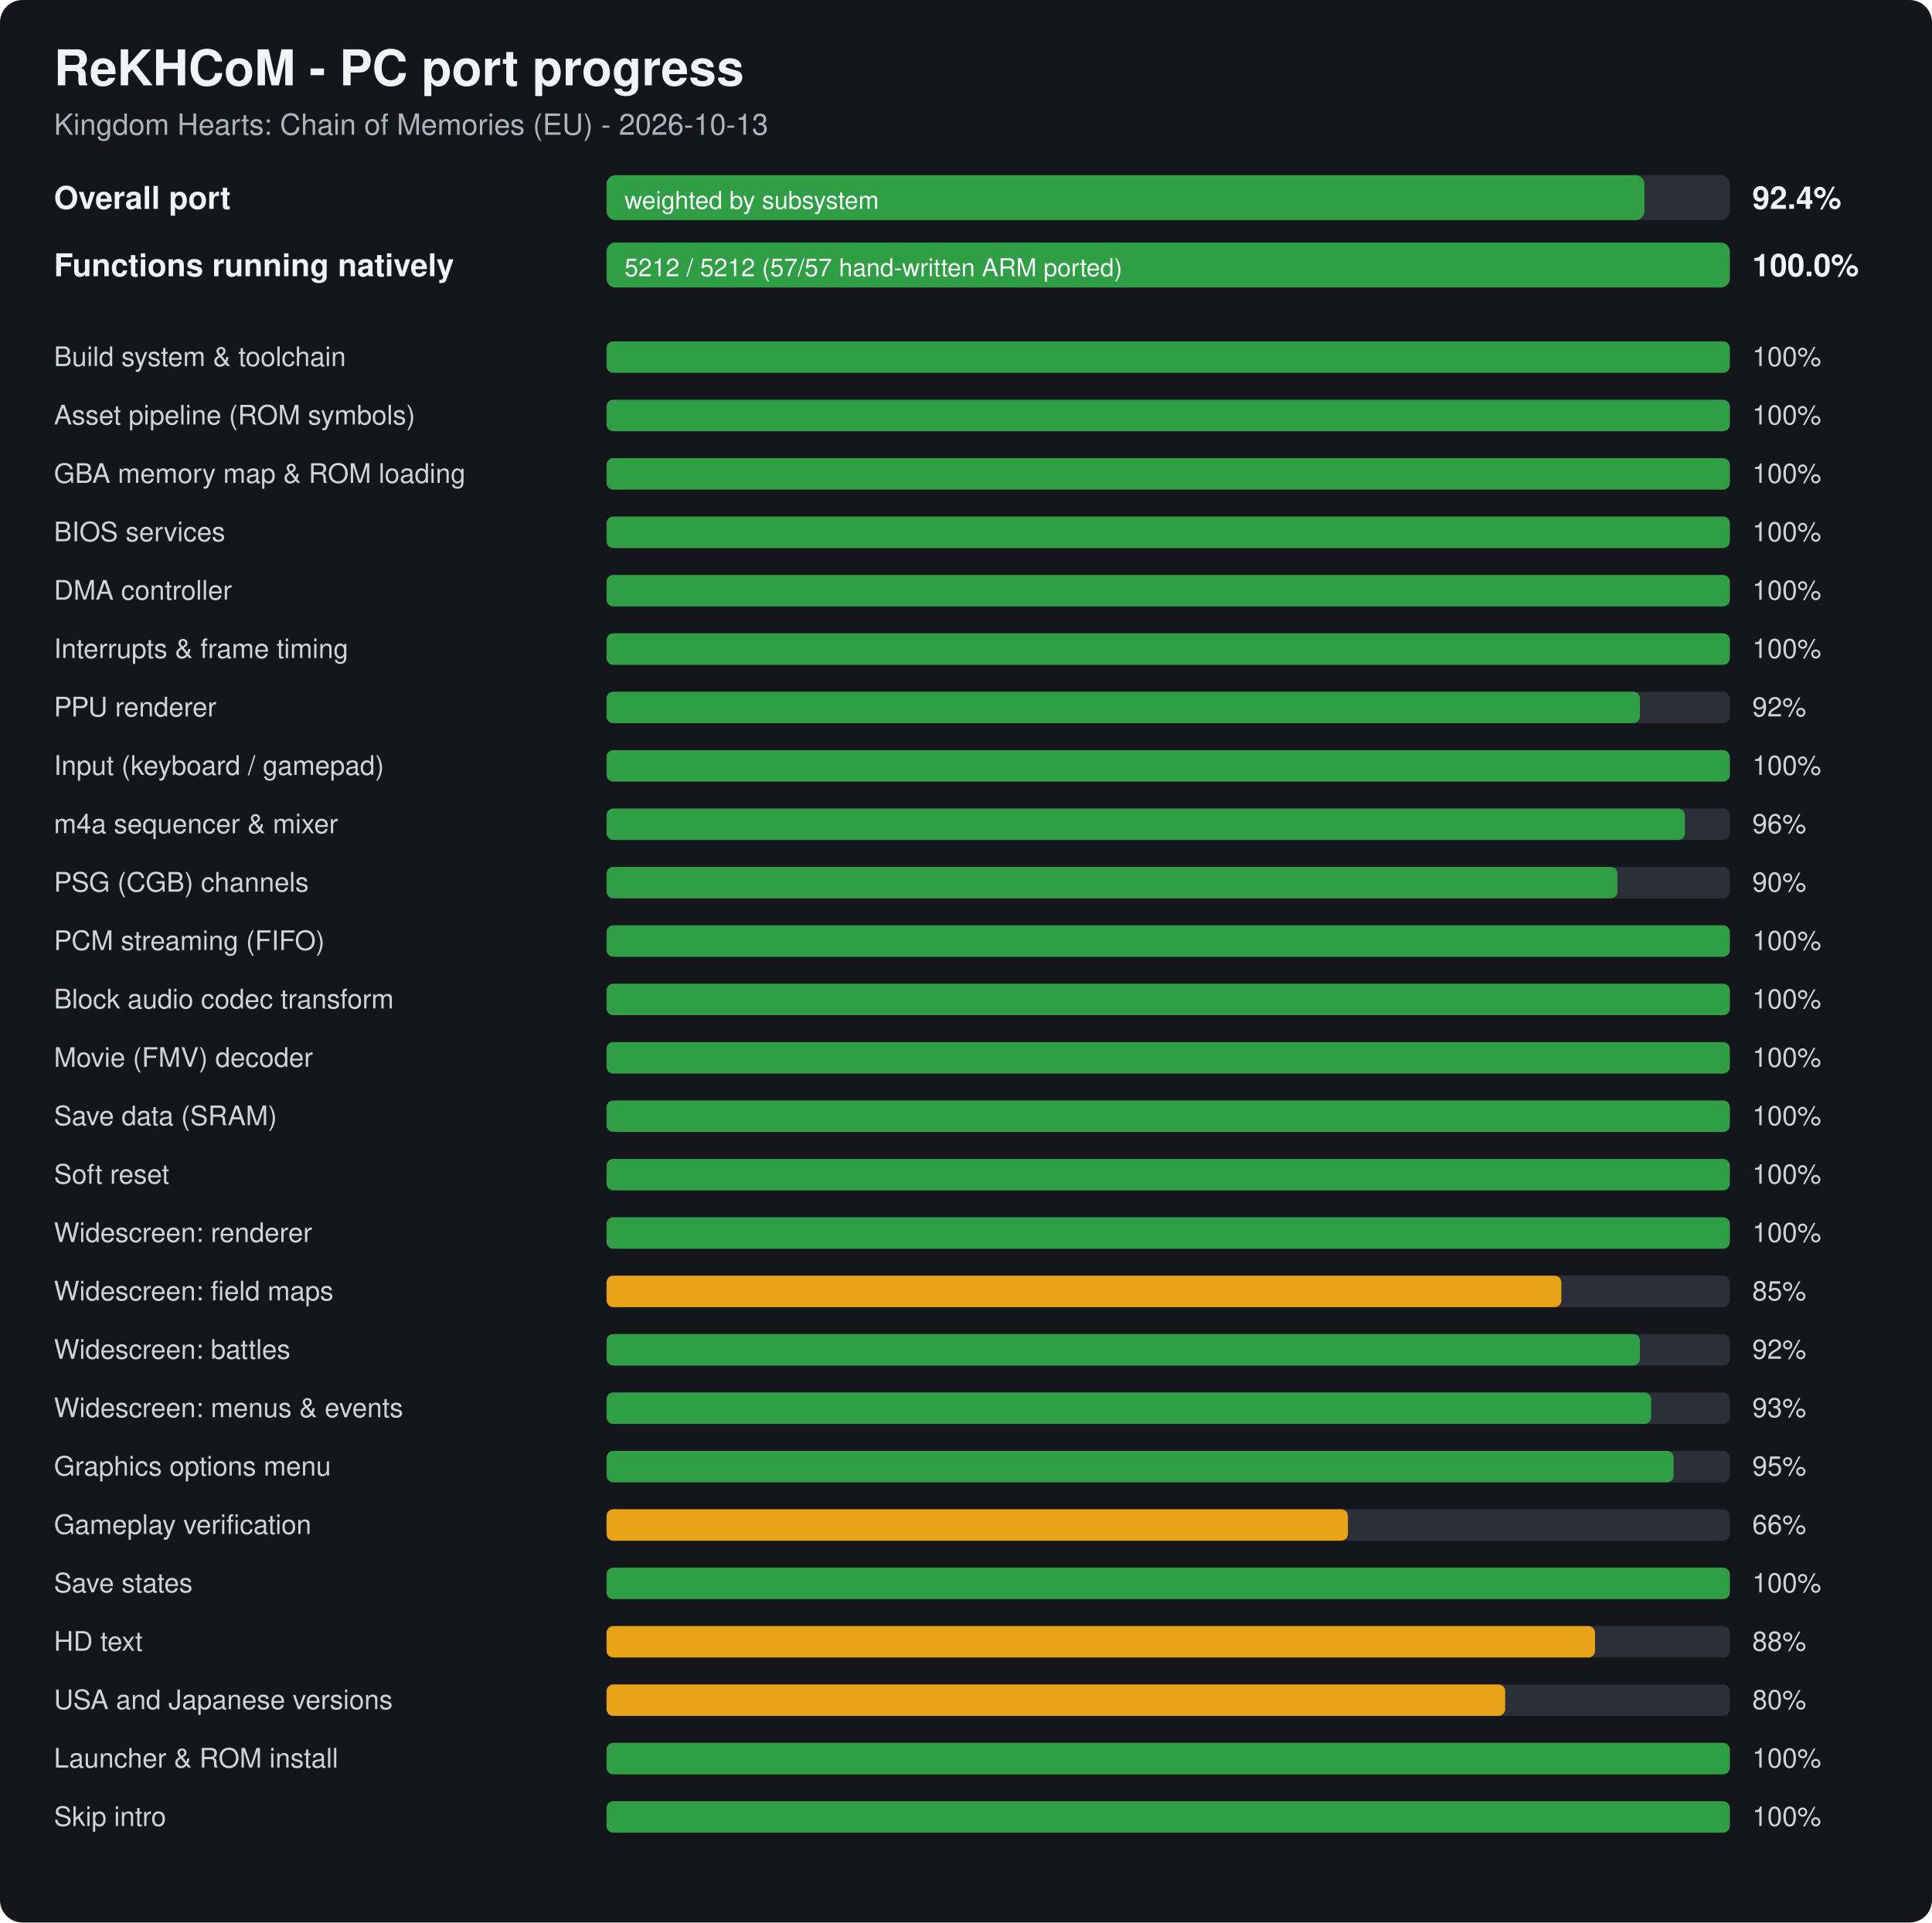
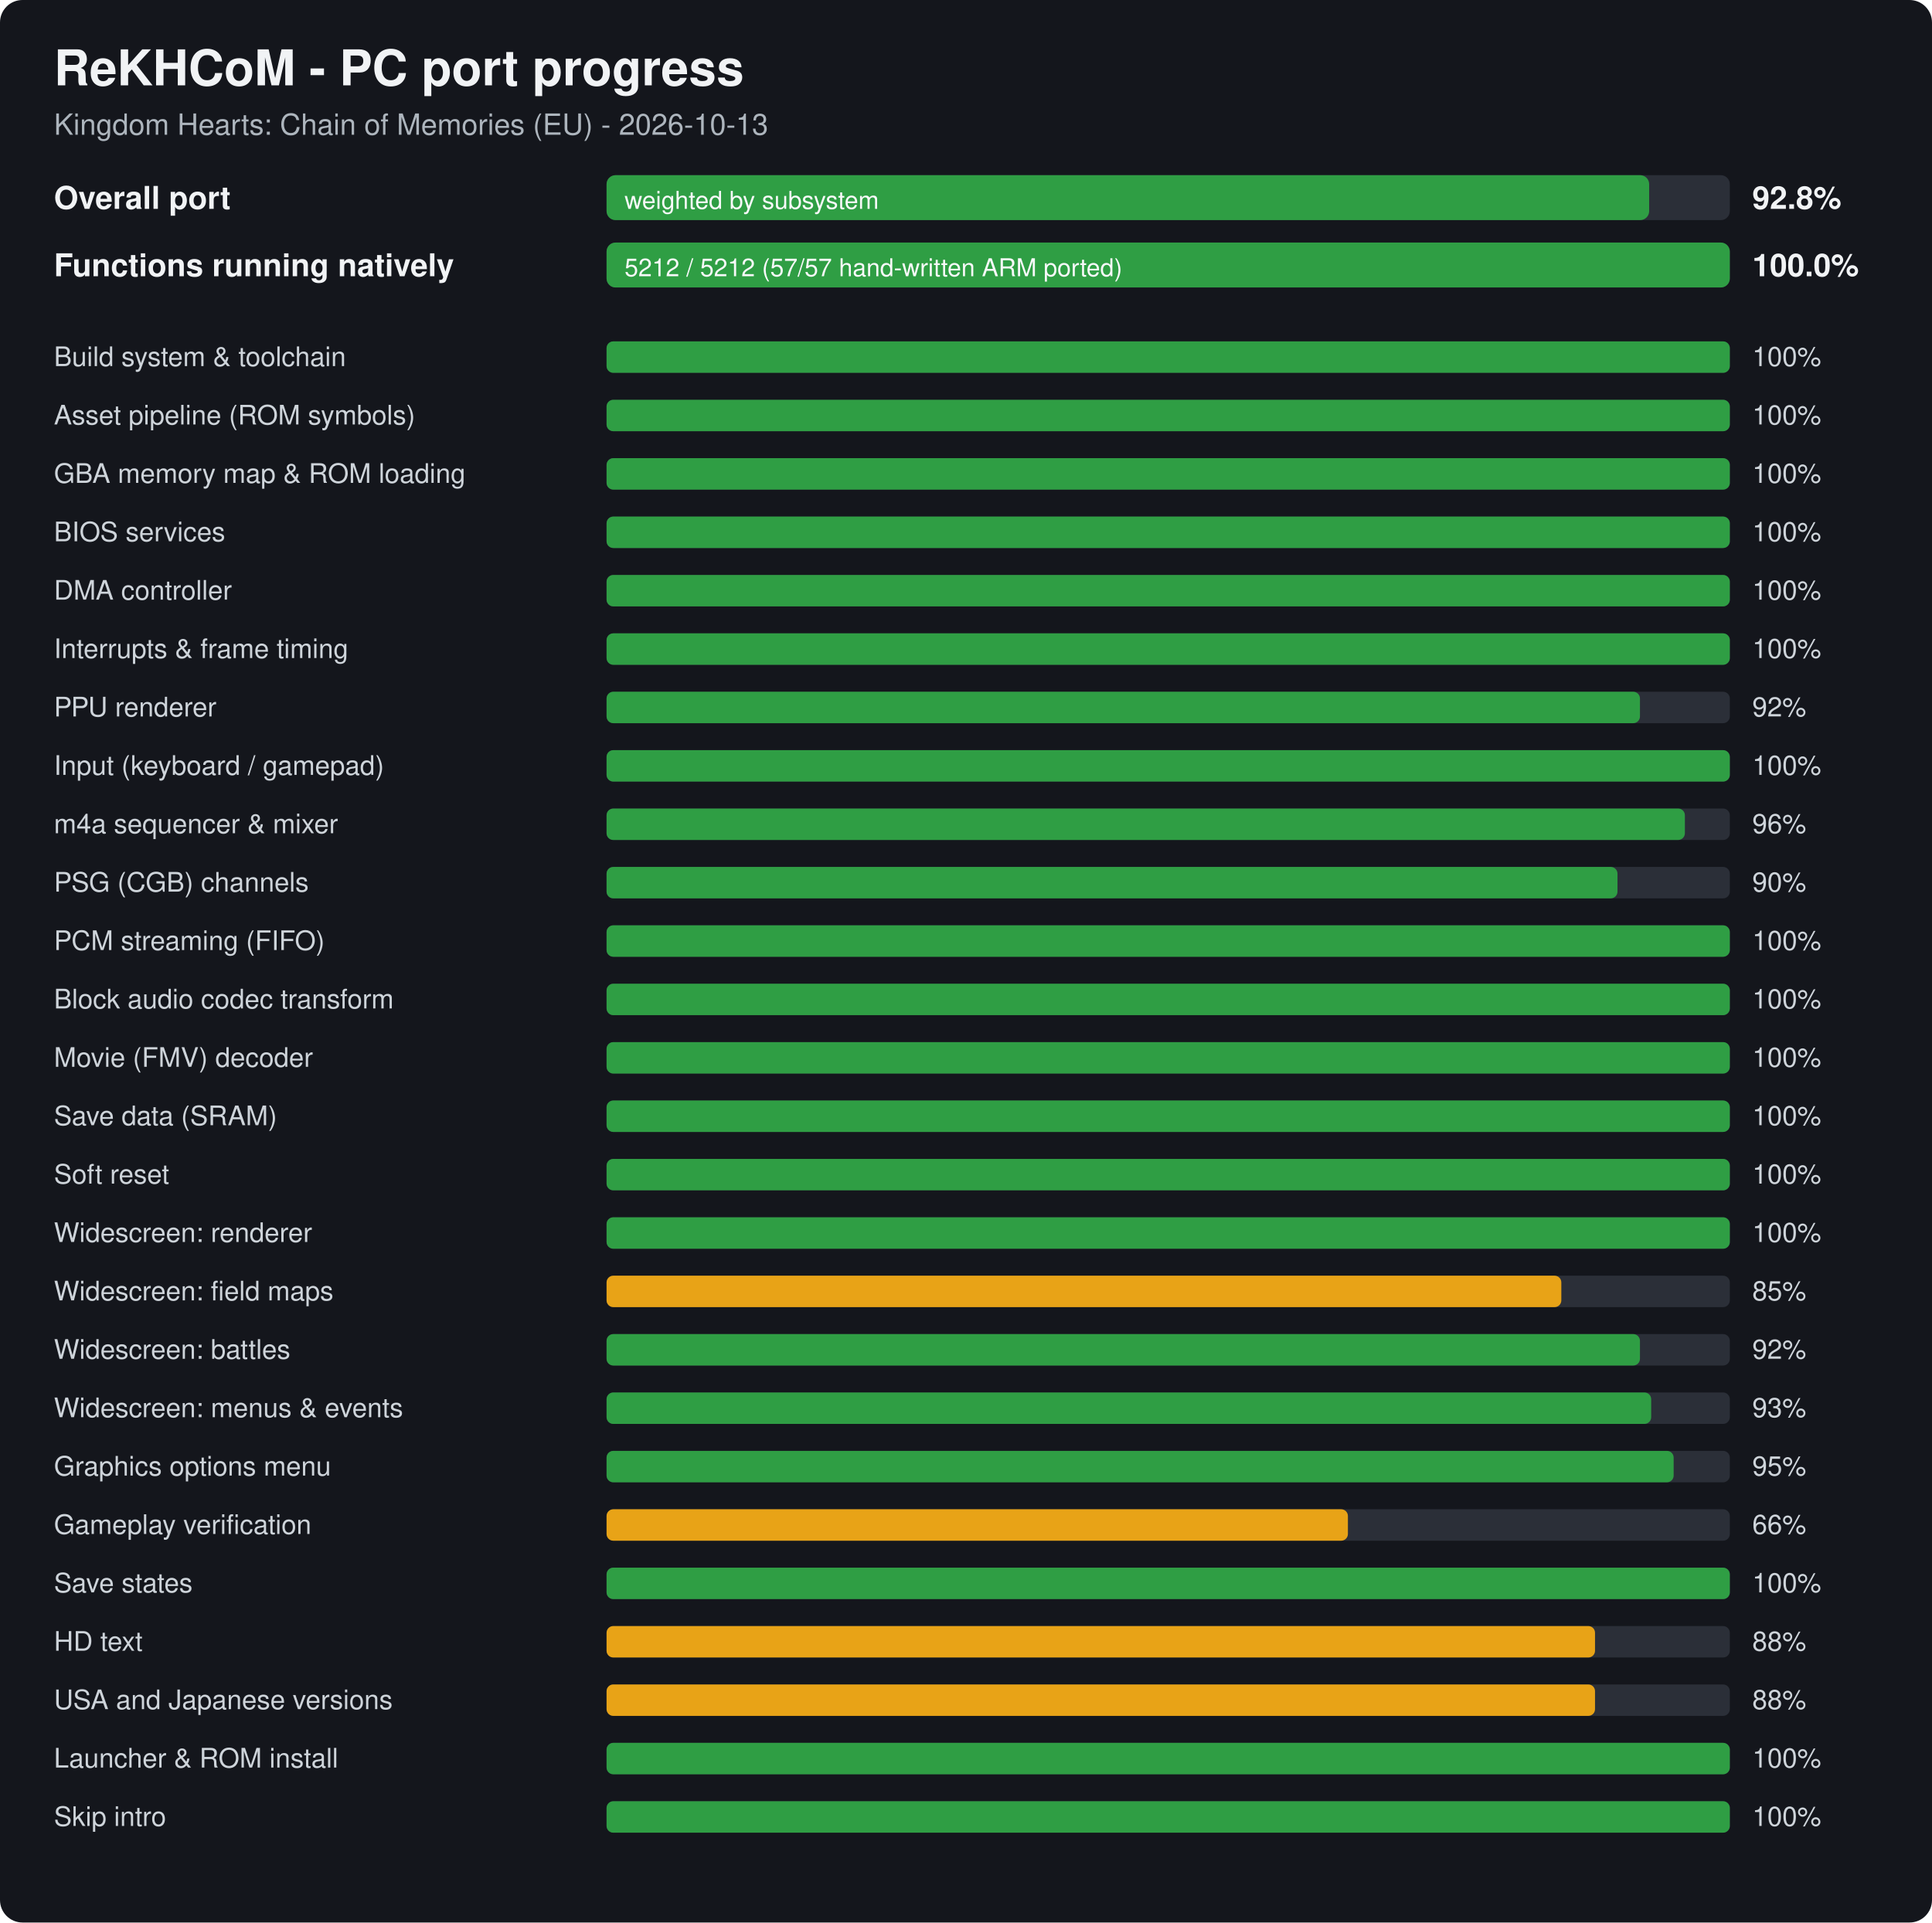
<svg xmlns="http://www.w3.org/2000/svg" width="860" height="856" viewBox="0 0 860 856" font-family="Segoe UI, Helvetica, Arial, sans-serif">
  <rect width="860" height="856" rx="10" fill="#14161c" />
  <text x="24" y="38" font-size="22" font-weight="700" fill="#f1f3f5">ReKHCoM - PC port progress</text>
  <text x="24" y="60" font-size="13" fill="#adb5bd">Kingdom Hearts: Chain of Memories (EU) - 2026-10-13</text>
  <text x="24" y="93" font-size="14" font-weight="600" fill="#f1f3f5">Overall port</text>
  <rect x="270" y="78" width="500" height="20" rx="4" fill="#2b2f38" />
-   <rect x="270" y="78" width="462.0" height="20" rx="4" fill="#2f9e44" />
-   <text x="780" y="93" font-size="14" font-weight="700" fill="#f1f3f5">92.4%</text>
+   <rect x="270" y="78" width="464.1" height="20" rx="4" fill="#2f9e44" />
+   <text x="780" y="93" font-size="14" font-weight="700" fill="#f1f3f5">92.8%</text>
  <text x="278" y="93" font-size="11" fill="#f8f9fa">weighted by subsystem</text>
  <text x="24" y="123" font-size="14" font-weight="600" fill="#f1f3f5">Functions running natively</text>
  <rect x="270" y="108" width="500" height="20" rx="4" fill="#2b2f38" />
  <rect x="270" y="108" width="500.0" height="20" rx="4" fill="#2f9e44" />
  <text x="780" y="123" font-size="14" font-weight="700" fill="#f1f3f5">100.0%</text>
  <text x="278" y="123" font-size="11" fill="#f8f9fa">5212 / 5212 (57/57 hand-written ARM ported)</text>
  <text x="24" y="163" font-size="12" fill="#ced4da">Build system &amp; toolchain</text>
  <rect x="270" y="152" width="500" height="14" rx="3" fill="#2b2f38" />
  <rect x="270" y="152" width="500.0" height="14" rx="3" fill="#2f9e44" />
  <text x="780" y="163" font-size="12" fill="#ced4da">100%</text>
  <text x="24" y="189" font-size="12" fill="#ced4da">Asset pipeline (ROM symbols)</text>
  <rect x="270" y="178" width="500" height="14" rx="3" fill="#2b2f38" />
  <rect x="270" y="178" width="500.0" height="14" rx="3" fill="#2f9e44" />
  <text x="780" y="189" font-size="12" fill="#ced4da">100%</text>
  <text x="24" y="215" font-size="12" fill="#ced4da">GBA memory map &amp; ROM loading</text>
  <rect x="270" y="204" width="500" height="14" rx="3" fill="#2b2f38" />
  <rect x="270" y="204" width="500.0" height="14" rx="3" fill="#2f9e44" />
  <text x="780" y="215" font-size="12" fill="#ced4da">100%</text>
  <text x="24" y="241" font-size="12" fill="#ced4da">BIOS services</text>
  <rect x="270" y="230" width="500" height="14" rx="3" fill="#2b2f38" />
  <rect x="270" y="230" width="500.0" height="14" rx="3" fill="#2f9e44" />
  <text x="780" y="241" font-size="12" fill="#ced4da">100%</text>
  <text x="24" y="267" font-size="12" fill="#ced4da">DMA controller</text>
  <rect x="270" y="256" width="500" height="14" rx="3" fill="#2b2f38" />
  <rect x="270" y="256" width="500.0" height="14" rx="3" fill="#2f9e44" />
  <text x="780" y="267" font-size="12" fill="#ced4da">100%</text>
  <text x="24" y="293" font-size="12" fill="#ced4da">Interrupts &amp; frame timing</text>
  <rect x="270" y="282" width="500" height="14" rx="3" fill="#2b2f38" />
  <rect x="270" y="282" width="500.0" height="14" rx="3" fill="#2f9e44" />
  <text x="780" y="293" font-size="12" fill="#ced4da">100%</text>
  <text x="24" y="319" font-size="12" fill="#ced4da">PPU renderer</text>
  <rect x="270" y="308" width="500" height="14" rx="3" fill="#2b2f38" />
  <rect x="270" y="308" width="460.0" height="14" rx="3" fill="#2f9e44" />
  <text x="780" y="319" font-size="12" fill="#ced4da">92%</text>
  <text x="24" y="345" font-size="12" fill="#ced4da">Input (keyboard / gamepad)</text>
  <rect x="270" y="334" width="500" height="14" rx="3" fill="#2b2f38" />
  <rect x="270" y="334" width="500.0" height="14" rx="3" fill="#2f9e44" />
  <text x="780" y="345" font-size="12" fill="#ced4da">100%</text>
  <text x="24" y="371" font-size="12" fill="#ced4da">m4a sequencer &amp; mixer</text>
  <rect x="270" y="360" width="500" height="14" rx="3" fill="#2b2f38" />
  <rect x="270" y="360" width="480.0" height="14" rx="3" fill="#2f9e44" />
  <text x="780" y="371" font-size="12" fill="#ced4da">96%</text>
  <text x="24" y="397" font-size="12" fill="#ced4da">PSG (CGB) channels</text>
  <rect x="270" y="386" width="500" height="14" rx="3" fill="#2b2f38" />
  <rect x="270" y="386" width="450.0" height="14" rx="3" fill="#2f9e44" />
  <text x="780" y="397" font-size="12" fill="#ced4da">90%</text>
  <text x="24" y="423" font-size="12" fill="#ced4da">PCM streaming (FIFO)</text>
  <rect x="270" y="412" width="500" height="14" rx="3" fill="#2b2f38" />
  <rect x="270" y="412" width="500.0" height="14" rx="3" fill="#2f9e44" />
  <text x="780" y="423" font-size="12" fill="#ced4da">100%</text>
  <text x="24" y="449" font-size="12" fill="#ced4da">Block audio codec transform</text>
  <rect x="270" y="438" width="500" height="14" rx="3" fill="#2b2f38" />
  <rect x="270" y="438" width="500.0" height="14" rx="3" fill="#2f9e44" />
  <text x="780" y="449" font-size="12" fill="#ced4da">100%</text>
  <text x="24" y="475" font-size="12" fill="#ced4da">Movie (FMV) decoder</text>
  <rect x="270" y="464" width="500" height="14" rx="3" fill="#2b2f38" />
  <rect x="270" y="464" width="500.0" height="14" rx="3" fill="#2f9e44" />
  <text x="780" y="475" font-size="12" fill="#ced4da">100%</text>
  <text x="24" y="501" font-size="12" fill="#ced4da">Save data (SRAM)</text>
  <rect x="270" y="490" width="500" height="14" rx="3" fill="#2b2f38" />
  <rect x="270" y="490" width="500.0" height="14" rx="3" fill="#2f9e44" />
  <text x="780" y="501" font-size="12" fill="#ced4da">100%</text>
  <text x="24" y="527" font-size="12" fill="#ced4da">Soft reset</text>
  <rect x="270" y="516" width="500" height="14" rx="3" fill="#2b2f38" />
  <rect x="270" y="516" width="500.0" height="14" rx="3" fill="#2f9e44" />
  <text x="780" y="527" font-size="12" fill="#ced4da">100%</text>
  <text x="24" y="553" font-size="12" fill="#ced4da">Widescreen: renderer</text>
  <rect x="270" y="542" width="500" height="14" rx="3" fill="#2b2f38" />
  <rect x="270" y="542" width="500.0" height="14" rx="3" fill="#2f9e44" />
  <text x="780" y="553" font-size="12" fill="#ced4da">100%</text>
  <text x="24" y="579" font-size="12" fill="#ced4da">Widescreen: field maps</text>
  <rect x="270" y="568" width="500" height="14" rx="3" fill="#2b2f38" />
  <rect x="270" y="568" width="425.0" height="14" rx="3" fill="#e8a317" />
  <text x="780" y="579" font-size="12" fill="#ced4da">85%</text>
  <text x="24" y="605" font-size="12" fill="#ced4da">Widescreen: battles</text>
  <rect x="270" y="594" width="500" height="14" rx="3" fill="#2b2f38" />
  <rect x="270" y="594" width="460.0" height="14" rx="3" fill="#2f9e44" />
  <text x="780" y="605" font-size="12" fill="#ced4da">92%</text>
  <text x="24" y="631" font-size="12" fill="#ced4da">Widescreen: menus &amp; events</text>
  <rect x="270" y="620" width="500" height="14" rx="3" fill="#2b2f38" />
  <rect x="270" y="620" width="465.0" height="14" rx="3" fill="#2f9e44" />
  <text x="780" y="631" font-size="12" fill="#ced4da">93%</text>
  <text x="24" y="657" font-size="12" fill="#ced4da">Graphics options menu</text>
  <rect x="270" y="646" width="500" height="14" rx="3" fill="#2b2f38" />
  <rect x="270" y="646" width="475.0" height="14" rx="3" fill="#2f9e44" />
  <text x="780" y="657" font-size="12" fill="#ced4da">95%</text>
  <text x="24" y="683" font-size="12" fill="#ced4da">Gameplay verification</text>
  <rect x="270" y="672" width="500" height="14" rx="3" fill="#2b2f38" />
  <rect x="270" y="672" width="330.0" height="14" rx="3" fill="#e8a317" />
  <text x="780" y="683" font-size="12" fill="#ced4da">66%</text>
  <text x="24" y="709" font-size="12" fill="#ced4da">Save states</text>
  <rect x="270" y="698" width="500" height="14" rx="3" fill="#2b2f38" />
  <rect x="270" y="698" width="500.0" height="14" rx="3" fill="#2f9e44" />
  <text x="780" y="709" font-size="12" fill="#ced4da">100%</text>
  <text x="24" y="735" font-size="12" fill="#ced4da">HD text</text>
  <rect x="270" y="724" width="500" height="14" rx="3" fill="#2b2f38" />
  <rect x="270" y="724" width="440.0" height="14" rx="3" fill="#e8a317" />
  <text x="780" y="735" font-size="12" fill="#ced4da">88%</text>
  <text x="24" y="761" font-size="12" fill="#ced4da">USA and Japanese versions</text>
  <rect x="270" y="750" width="500" height="14" rx="3" fill="#2b2f38" />
-   <rect x="270" y="750" width="400.0" height="14" rx="3" fill="#e8a317" />
-   <text x="780" y="761" font-size="12" fill="#ced4da">80%</text>
+   <rect x="270" y="750" width="440.0" height="14" rx="3" fill="#e8a317" />
+   <text x="780" y="761" font-size="12" fill="#ced4da">88%</text>
  <text x="24" y="787" font-size="12" fill="#ced4da">Launcher &amp; ROM install</text>
  <rect x="270" y="776" width="500" height="14" rx="3" fill="#2b2f38" />
  <rect x="270" y="776" width="500.0" height="14" rx="3" fill="#2f9e44" />
  <text x="780" y="787" font-size="12" fill="#ced4da">100%</text>
  <text x="24" y="813" font-size="12" fill="#ced4da">Skip intro</text>
  <rect x="270" y="802" width="500" height="14" rx="3" fill="#2b2f38" />
  <rect x="270" y="802" width="500.0" height="14" rx="3" fill="#2f9e44" />
  <text x="780" y="813" font-size="12" fill="#ced4da">100%</text>
</svg>
